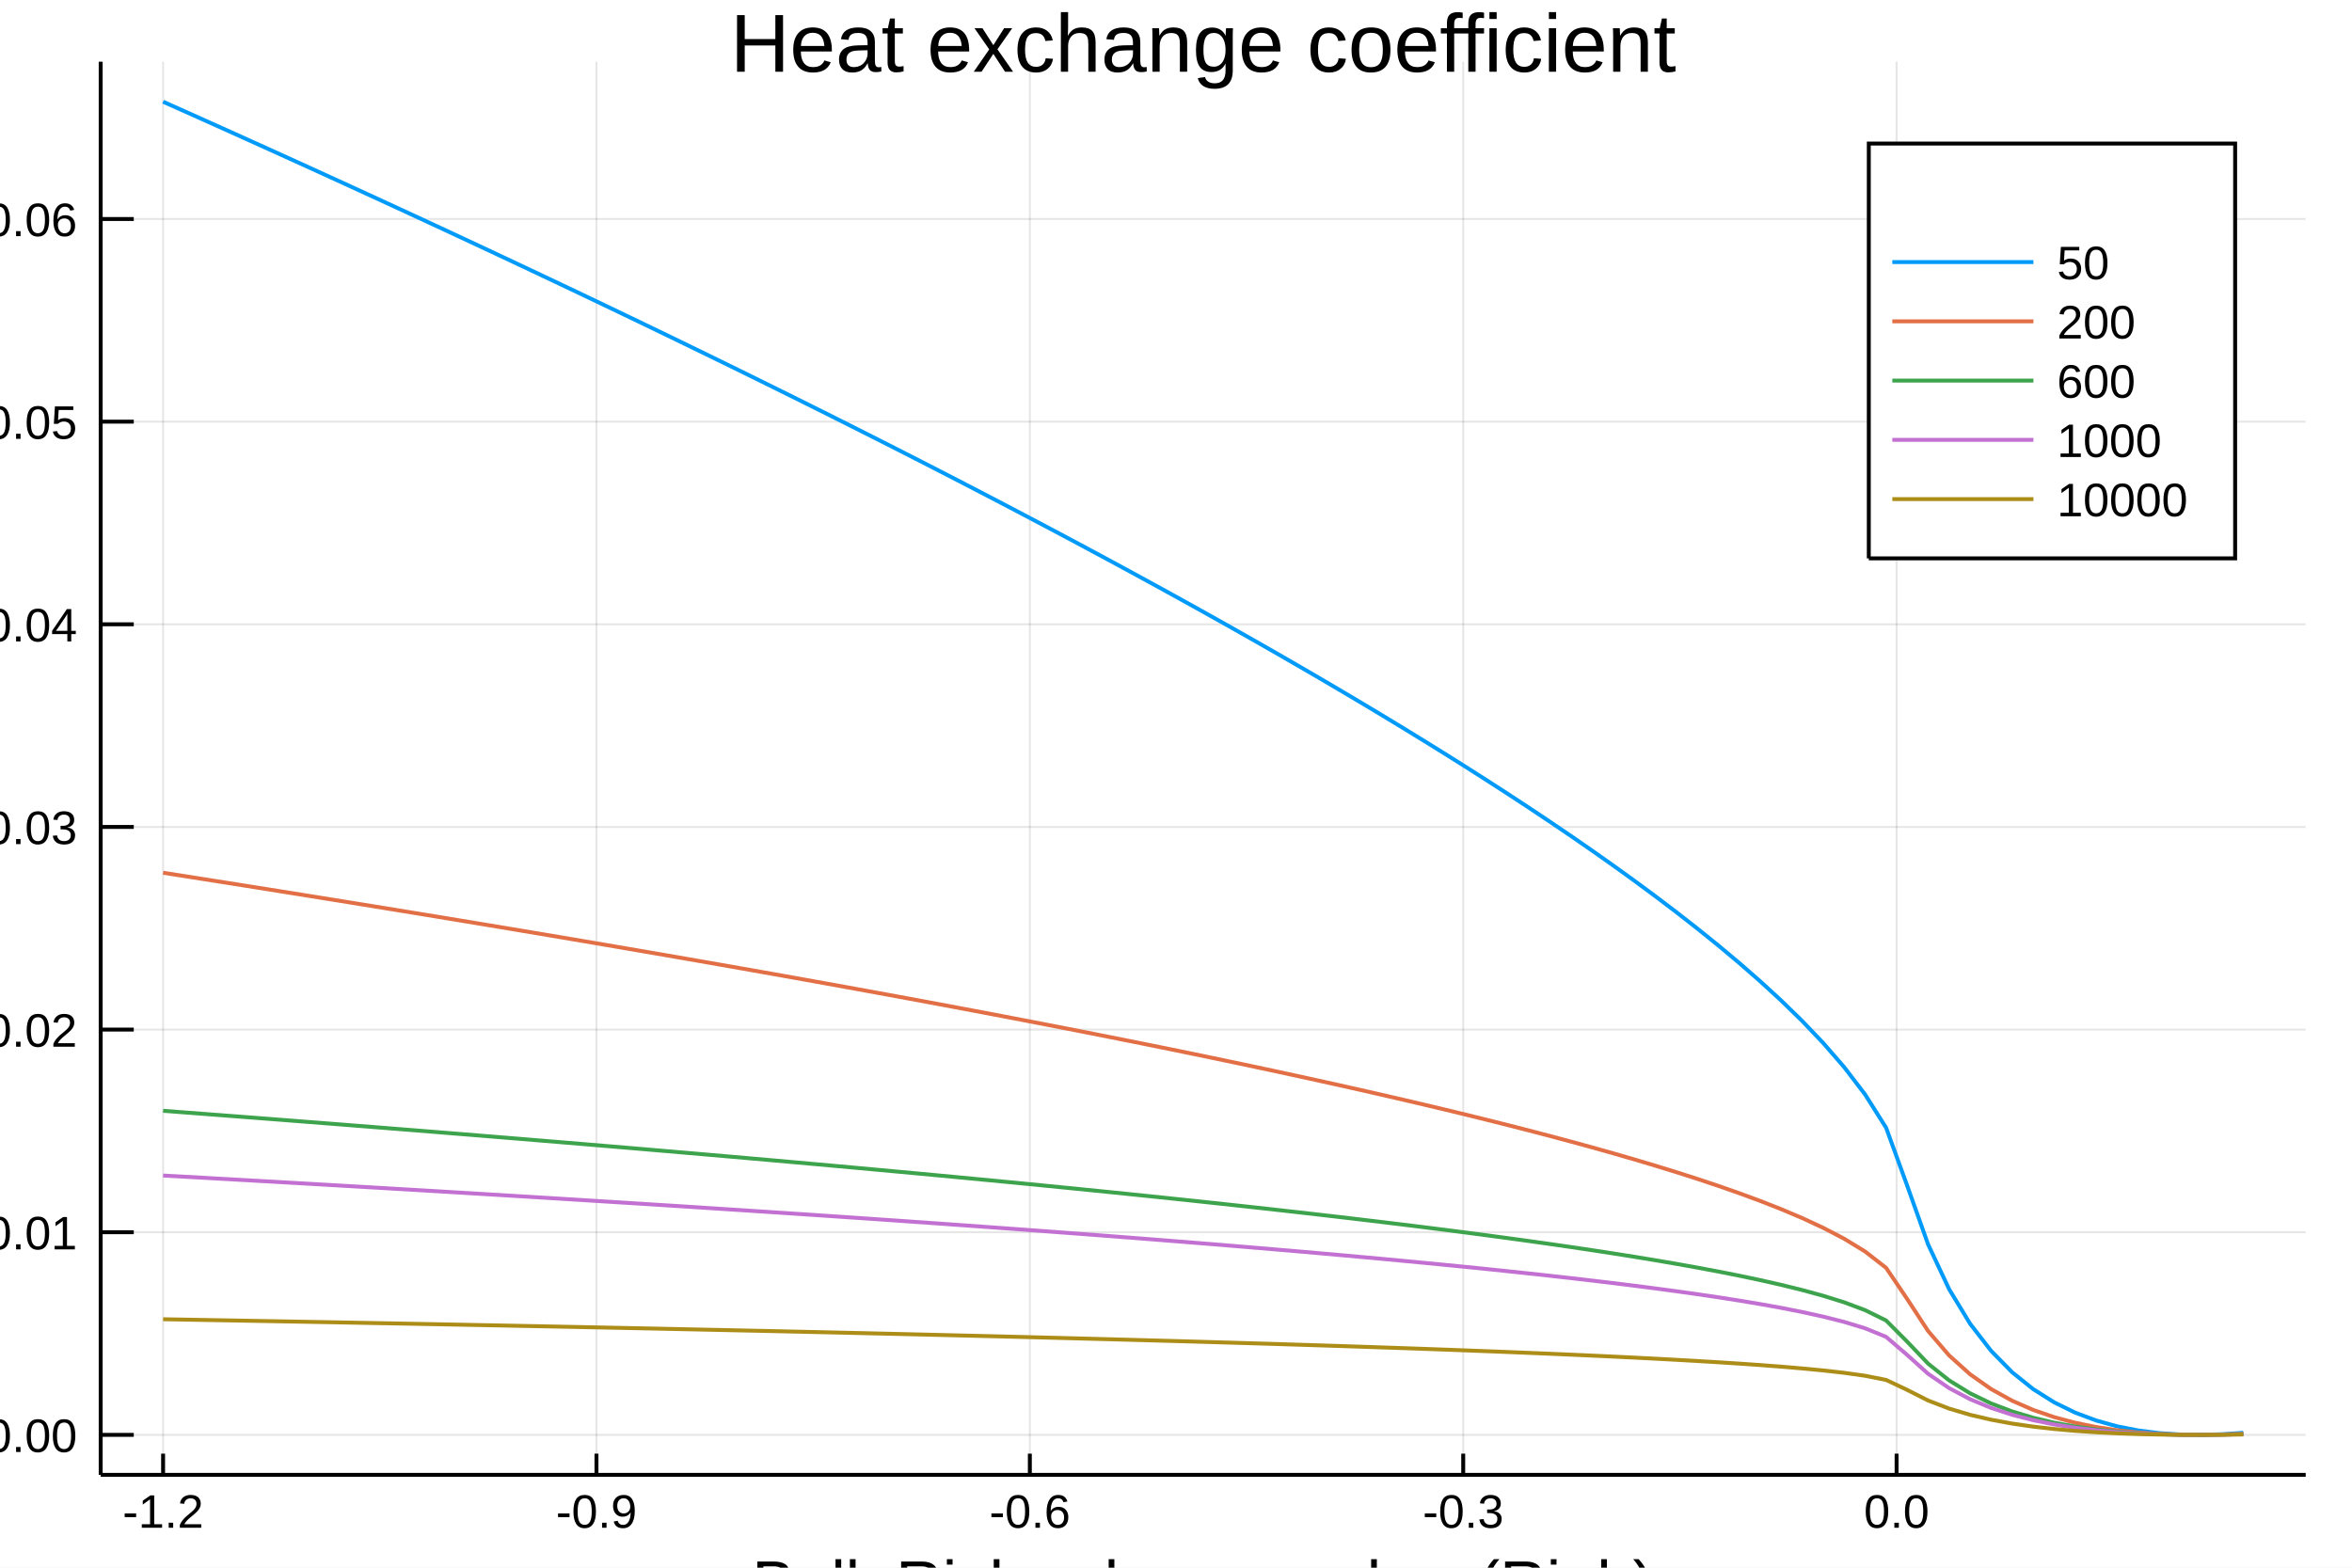
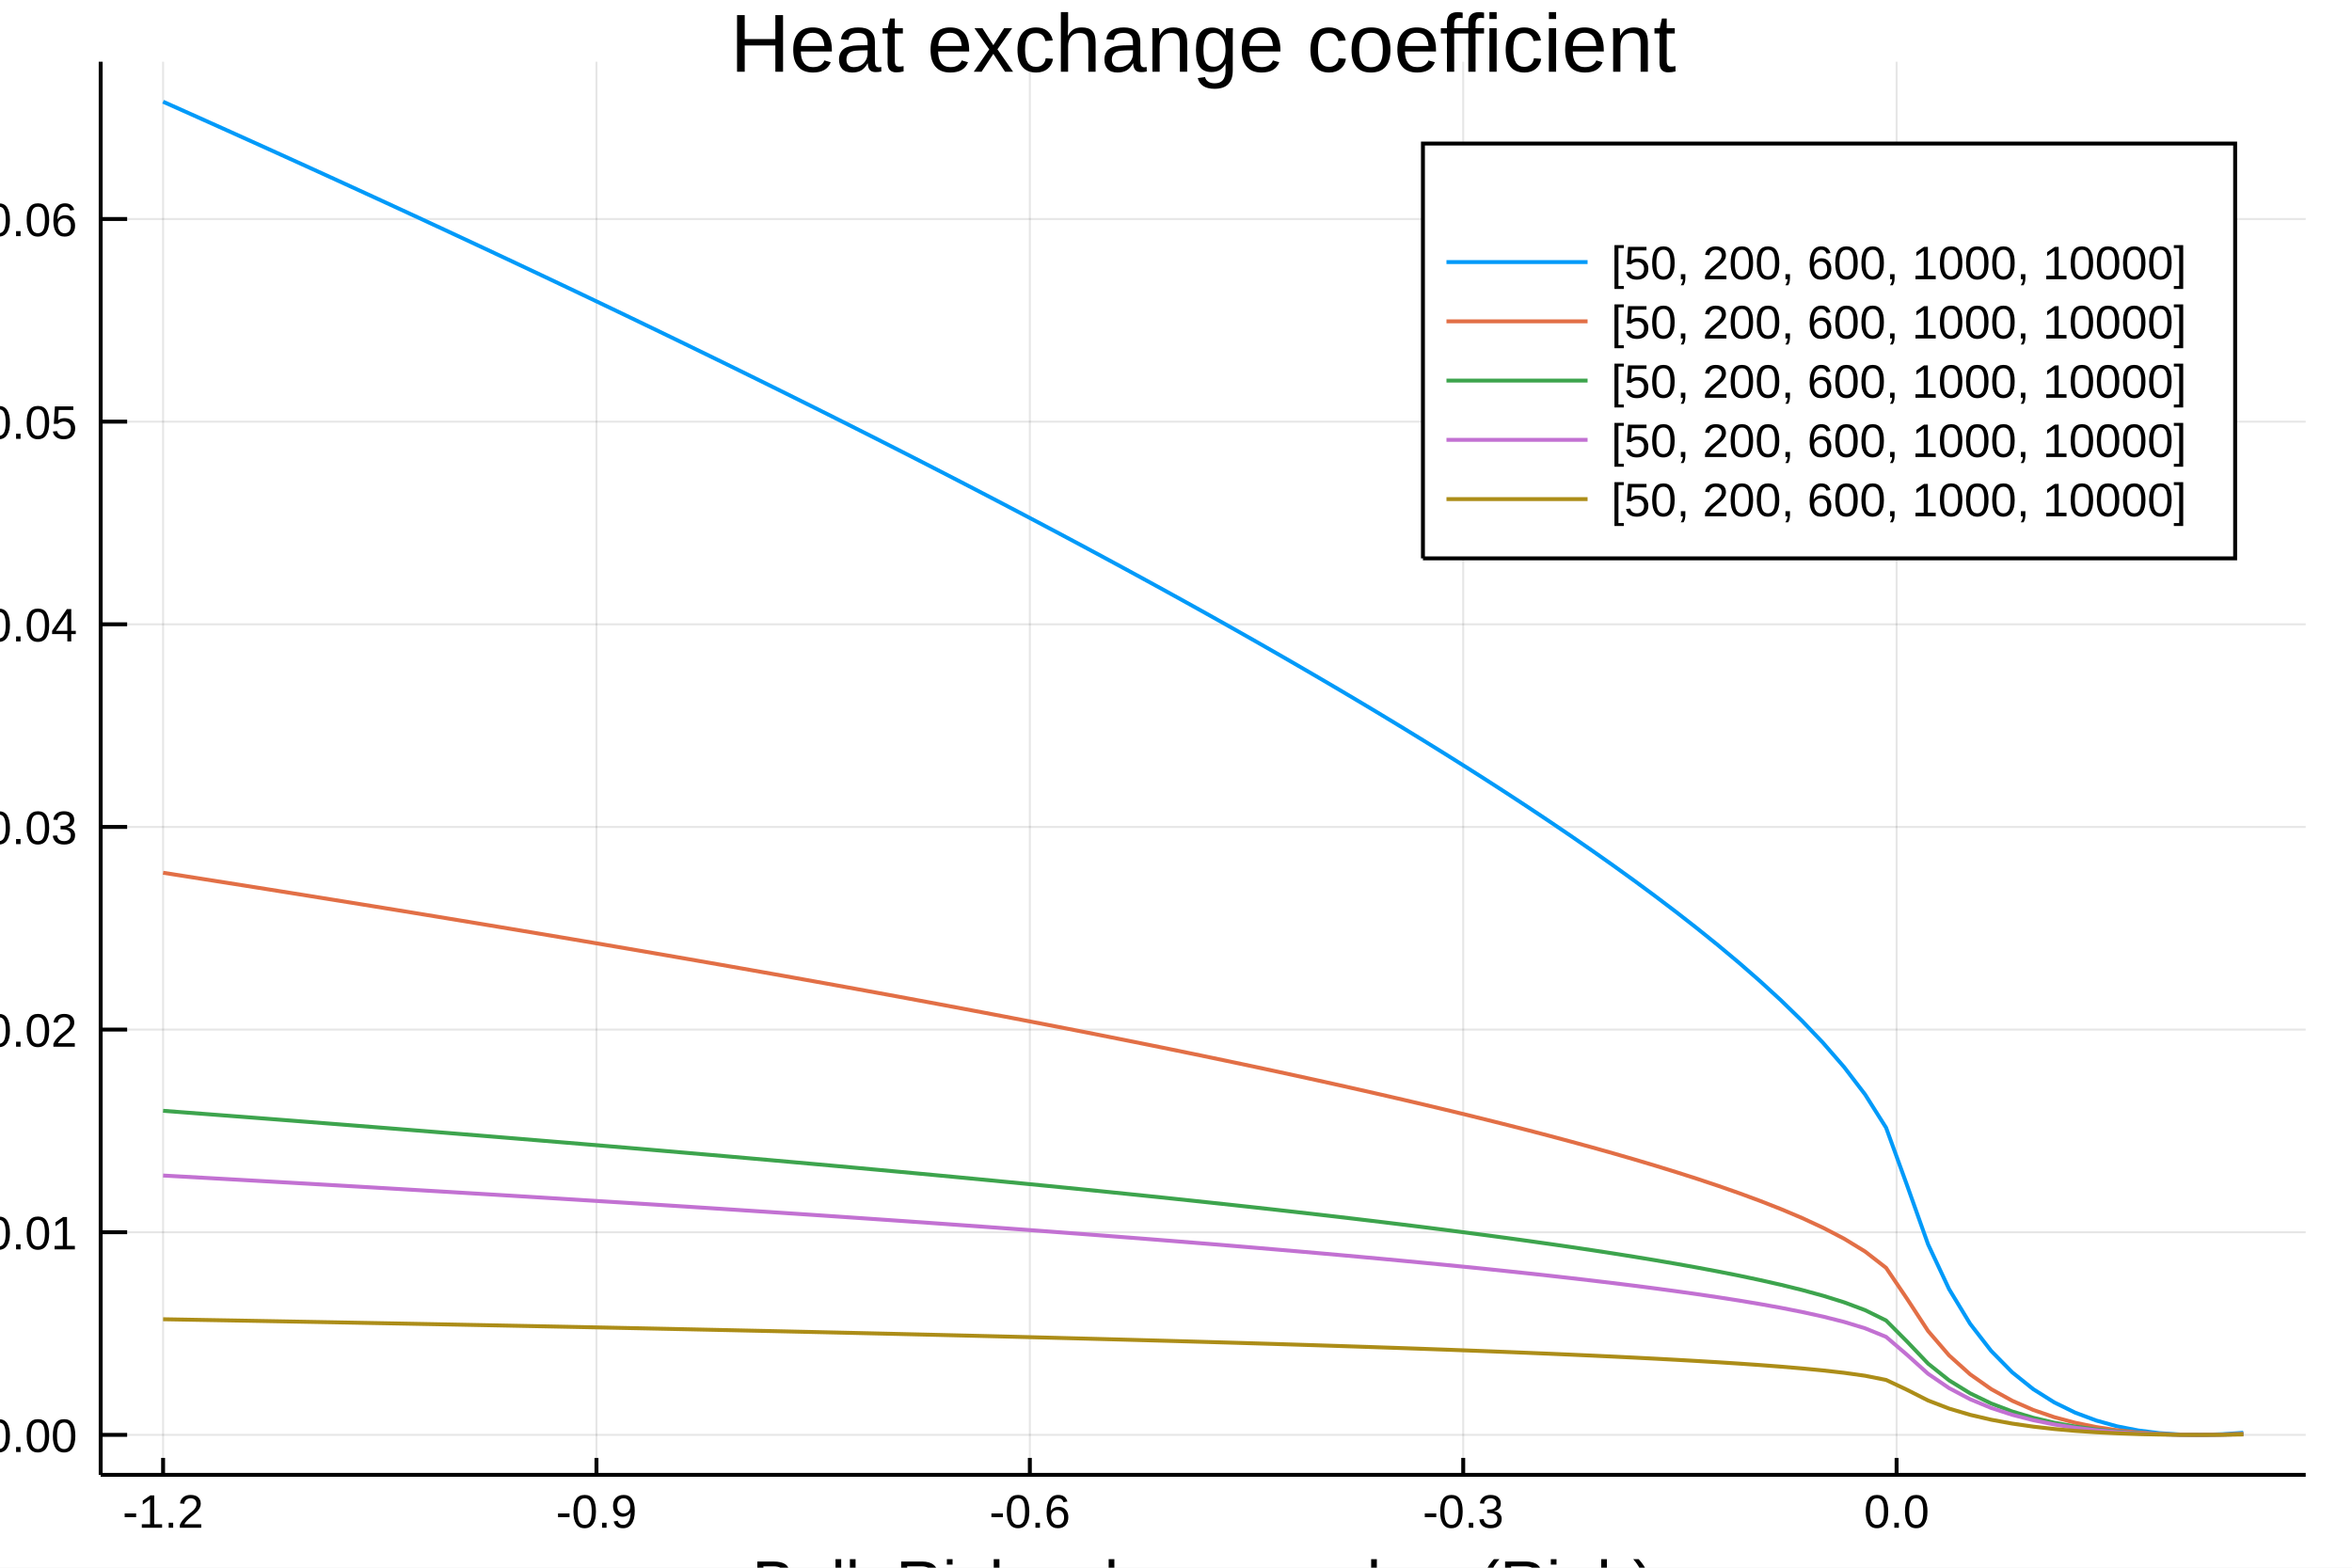
<svg xmlns="http://www.w3.org/2000/svg" width="600" height="400" viewBox="0 0 2400 1600">
  <defs>
-     <clipPath id="clip5100">
+     <clipPath id="clip5700">
      <rect x="0" y="0" width="2400" height="1600" />
    </clipPath>
  </defs>
-   <path clip-path="url(#clip5100)" d=" M0 1600 L2400 1600 L2400 0 L0 0  Z   " fill="#ffffff" fill-rule="evenodd" fill-opacity="1" />
+   <path clip-path="url(#clip5700)" d=" M0 1600 L2400 1600 L2400 0 L0 0  Z   " fill="#ffffff" fill-rule="evenodd" fill-opacity="1" />
  <defs>
-     <clipPath id="clip5101">
+     <clipPath id="clip5701">
      <rect x="480" y="0" width="1681" height="1600" />
    </clipPath>
  </defs>
-   <path clip-path="url(#clip5100)" d=" M102.74 1505.26 L2352.76 1505.26 L2352.76 62.992 L102.74 62.992  Z   " fill="#ffffff" fill-rule="evenodd" fill-opacity="1" />
+   <path clip-path="url(#clip5700)" d=" M102.74 1505.26 L2352.76 1505.26 L2352.76 62.992 L102.74 62.992  Z   " fill="#ffffff" fill-rule="evenodd" fill-opacity="1" />
  <defs>
-     <clipPath id="clip5102">
+     <clipPath id="clip5702">
      <rect x="102" y="62" width="2251" height="1443" />
    </clipPath>
  </defs>
-   <polyline clip-path="url(#clip5102)" style="stroke:#000000; stroke-width:2; stroke-opacity:0.1; fill:none" points="   166.42,1505.26 166.42,62.992    " />
-   <polyline clip-path="url(#clip5102)" style="stroke:#000000; stroke-width:2; stroke-opacity:0.1; fill:none" points="   608.64,1505.26 608.64,62.992    " />
-   <polyline clip-path="url(#clip5102)" style="stroke:#000000; stroke-width:2; stroke-opacity:0.1; fill:none" points="   1050.86,1505.26 1050.86,62.992    " />
-   <polyline clip-path="url(#clip5102)" style="stroke:#000000; stroke-width:2; stroke-opacity:0.1; fill:none" points="   1493.08,1505.26 1493.08,62.992    " />
-   <polyline clip-path="url(#clip5102)" style="stroke:#000000; stroke-width:2; stroke-opacity:0.1; fill:none" points="   1935.3,1505.26 1935.3,62.992    " />
-   <polyline clip-path="url(#clip5102)" style="stroke:#000000; stroke-width:2; stroke-opacity:0.1; fill:none" points="   102.74,1464.44 2352.76,1464.44    " />
-   <polyline clip-path="url(#clip5102)" style="stroke:#000000; stroke-width:2; stroke-opacity:0.1; fill:none" points="   102.74,1257.62 2352.76,1257.62    " />
-   <polyline clip-path="url(#clip5102)" style="stroke:#000000; stroke-width:2; stroke-opacity:0.1; fill:none" points="   102.74,1050.8 2352.76,1050.8    " />
-   <polyline clip-path="url(#clip5102)" style="stroke:#000000; stroke-width:2; stroke-opacity:0.1; fill:none" points="   102.74,843.982 2352.76,843.982    " />
-   <polyline clip-path="url(#clip5102)" style="stroke:#000000; stroke-width:2; stroke-opacity:0.1; fill:none" points="   102.74,637.161 2352.76,637.161    " />
-   <polyline clip-path="url(#clip5102)" style="stroke:#000000; stroke-width:2; stroke-opacity:0.1; fill:none" points="   102.74,430.341 2352.76,430.341    " />
-   <polyline clip-path="url(#clip5102)" style="stroke:#000000; stroke-width:2; stroke-opacity:0.1; fill:none" points="   102.74,223.52 2352.76,223.52    " />
-   <polyline clip-path="url(#clip5100)" style="stroke:#000000; stroke-width:4; stroke-opacity:1; fill:none" points="   102.74,1505.26 2352.76,1505.26    " />
-   <polyline clip-path="url(#clip5100)" style="stroke:#000000; stroke-width:4; stroke-opacity:1; fill:none" points="   102.74,1505.26 102.74,62.992    " />
-   <polyline clip-path="url(#clip5100)" style="stroke:#000000; stroke-width:4; stroke-opacity:1; fill:none" points="   166.42,1505.26 166.42,1483.63    " />
-   <polyline clip-path="url(#clip5100)" style="stroke:#000000; stroke-width:4; stroke-opacity:1; fill:none" points="   608.64,1505.26 608.64,1483.63    " />
-   <polyline clip-path="url(#clip5100)" style="stroke:#000000; stroke-width:4; stroke-opacity:1; fill:none" points="   1050.86,1505.26 1050.86,1483.63    " />
-   <polyline clip-path="url(#clip5100)" style="stroke:#000000; stroke-width:4; stroke-opacity:1; fill:none" points="   1493.08,1505.26 1493.08,1483.63    " />
-   <polyline clip-path="url(#clip5100)" style="stroke:#000000; stroke-width:4; stroke-opacity:1; fill:none" points="   1935.3,1505.26 1935.3,1483.63    " />
-   <polyline clip-path="url(#clip5100)" style="stroke:#000000; stroke-width:4; stroke-opacity:1; fill:none" points="   102.74,1464.44 136.49,1464.44    " />
-   <polyline clip-path="url(#clip5100)" style="stroke:#000000; stroke-width:4; stroke-opacity:1; fill:none" points="   102.74,1257.62 136.49,1257.62    " />
-   <polyline clip-path="url(#clip5100)" style="stroke:#000000; stroke-width:4; stroke-opacity:1; fill:none" points="   102.74,1050.8 136.49,1050.8    " />
-   <polyline clip-path="url(#clip5100)" style="stroke:#000000; stroke-width:4; stroke-opacity:1; fill:none" points="   102.74,843.982 136.49,843.982    " />
-   <polyline clip-path="url(#clip5100)" style="stroke:#000000; stroke-width:4; stroke-opacity:1; fill:none" points="   102.74,637.161 136.49,637.161    " />
-   <polyline clip-path="url(#clip5100)" style="stroke:#000000; stroke-width:4; stroke-opacity:1; fill:none" points="   102.74,430.341 136.49,430.341    " />
-   <polyline clip-path="url(#clip5100)" style="stroke:#000000; stroke-width:4; stroke-opacity:1; fill:none" points="   102.74,223.52 136.49,223.52    " />
-   <g clip-path="url(#clip5100)">
+   <polyline clip-path="url(#clip5702)" style="stroke:#000000; stroke-width:2; stroke-opacity:0.1; fill:none" points="   166.42,1505.26 166.42,62.992    " />
+   <polyline clip-path="url(#clip5702)" style="stroke:#000000; stroke-width:2; stroke-opacity:0.1; fill:none" points="   608.64,1505.26 608.64,62.992    " />
+   <polyline clip-path="url(#clip5702)" style="stroke:#000000; stroke-width:2; stroke-opacity:0.1; fill:none" points="   1050.86,1505.26 1050.86,62.992    " />
+   <polyline clip-path="url(#clip5702)" style="stroke:#000000; stroke-width:2; stroke-opacity:0.1; fill:none" points="   1493.08,1505.26 1493.08,62.992    " />
+   <polyline clip-path="url(#clip5702)" style="stroke:#000000; stroke-width:2; stroke-opacity:0.1; fill:none" points="   1935.3,1505.26 1935.3,62.992    " />
+   <polyline clip-path="url(#clip5702)" style="stroke:#000000; stroke-width:2; stroke-opacity:0.1; fill:none" points="   102.74,1464.44 2352.76,1464.44    " />
+   <polyline clip-path="url(#clip5702)" style="stroke:#000000; stroke-width:2; stroke-opacity:0.1; fill:none" points="   102.74,1257.62 2352.76,1257.62    " />
+   <polyline clip-path="url(#clip5702)" style="stroke:#000000; stroke-width:2; stroke-opacity:0.1; fill:none" points="   102.74,1050.8 2352.76,1050.8    " />
+   <polyline clip-path="url(#clip5702)" style="stroke:#000000; stroke-width:2; stroke-opacity:0.1; fill:none" points="   102.74,843.982 2352.76,843.982    " />
+   <polyline clip-path="url(#clip5702)" style="stroke:#000000; stroke-width:2; stroke-opacity:0.1; fill:none" points="   102.74,637.161 2352.76,637.161    " />
+   <polyline clip-path="url(#clip5702)" style="stroke:#000000; stroke-width:2; stroke-opacity:0.1; fill:none" points="   102.74,430.341 2352.76,430.341    " />
+   <polyline clip-path="url(#clip5702)" style="stroke:#000000; stroke-width:2; stroke-opacity:0.1; fill:none" points="   102.74,223.52 2352.76,223.52    " />
+   <polyline clip-path="url(#clip5700)" style="stroke:#000000; stroke-width:4; stroke-opacity:1; fill:none" points="   102.74,1505.26 2352.76,1505.26    " />
+   <polyline clip-path="url(#clip5700)" style="stroke:#000000; stroke-width:4; stroke-opacity:1; fill:none" points="   102.74,1505.26 102.74,62.992    " />
+   <polyline clip-path="url(#clip5700)" style="stroke:#000000; stroke-width:4; stroke-opacity:1; fill:none" points="   166.42,1505.26 166.42,1487.95    " />
+   <polyline clip-path="url(#clip5700)" style="stroke:#000000; stroke-width:4; stroke-opacity:1; fill:none" points="   608.64,1505.26 608.64,1487.95    " />
+   <polyline clip-path="url(#clip5700)" style="stroke:#000000; stroke-width:4; stroke-opacity:1; fill:none" points="   1050.86,1505.26 1050.86,1487.95    " />
+   <polyline clip-path="url(#clip5700)" style="stroke:#000000; stroke-width:4; stroke-opacity:1; fill:none" points="   1493.08,1505.26 1493.08,1487.95    " />
+   <polyline clip-path="url(#clip5700)" style="stroke:#000000; stroke-width:4; stroke-opacity:1; fill:none" points="   1935.3,1505.26 1935.3,1487.95    " />
+   <polyline clip-path="url(#clip5700)" style="stroke:#000000; stroke-width:4; stroke-opacity:1; fill:none" points="   102.74,1464.44 129.74,1464.44    " />
+   <polyline clip-path="url(#clip5700)" style="stroke:#000000; stroke-width:4; stroke-opacity:1; fill:none" points="   102.74,1257.62 129.74,1257.62    " />
+   <polyline clip-path="url(#clip5700)" style="stroke:#000000; stroke-width:4; stroke-opacity:1; fill:none" points="   102.74,1050.8 129.74,1050.8    " />
+   <polyline clip-path="url(#clip5700)" style="stroke:#000000; stroke-width:4; stroke-opacity:1; fill:none" points="   102.74,843.982 129.74,843.982    " />
+   <polyline clip-path="url(#clip5700)" style="stroke:#000000; stroke-width:4; stroke-opacity:1; fill:none" points="   102.74,637.161 129.74,637.161    " />
+   <polyline clip-path="url(#clip5700)" style="stroke:#000000; stroke-width:4; stroke-opacity:1; fill:none" points="   102.74,430.341 129.74,430.341    " />
+   <polyline clip-path="url(#clip5700)" style="stroke:#000000; stroke-width:4; stroke-opacity:1; fill:none" points="   102.74,223.52 129.74,223.52    " />
+   <g clip-path="url(#clip5700)">
    <text style="fill:#000000; fill-opacity:1; font-family:Arial,Helvetica Neue,Helvetica,sans-serif; font-size:48px; text-anchor:middle;" transform="rotate(0, 166.42, 1559.26)" x="166.42" y="1559.26">-1.2</text>
  </g>
-   <g clip-path="url(#clip5100)">
+   <g clip-path="url(#clip5700)">
    <text style="fill:#000000; fill-opacity:1; font-family:Arial,Helvetica Neue,Helvetica,sans-serif; font-size:48px; text-anchor:middle;" transform="rotate(0, 608.64, 1559.26)" x="608.64" y="1559.26">-0.9</text>
  </g>
-   <g clip-path="url(#clip5100)">
+   <g clip-path="url(#clip5700)">
    <text style="fill:#000000; fill-opacity:1; font-family:Arial,Helvetica Neue,Helvetica,sans-serif; font-size:48px; text-anchor:middle;" transform="rotate(0, 1050.86, 1559.26)" x="1050.86" y="1559.26">-0.6</text>
  </g>
-   <g clip-path="url(#clip5100)">
+   <g clip-path="url(#clip5700)">
    <text style="fill:#000000; fill-opacity:1; font-family:Arial,Helvetica Neue,Helvetica,sans-serif; font-size:48px; text-anchor:middle;" transform="rotate(0, 1493.08, 1559.26)" x="1493.08" y="1559.26">-0.3</text>
  </g>
-   <g clip-path="url(#clip5100)">
+   <g clip-path="url(#clip5700)">
    <text style="fill:#000000; fill-opacity:1; font-family:Arial,Helvetica Neue,Helvetica,sans-serif; font-size:48px; text-anchor:middle;" transform="rotate(0, 1935.3, 1559.26)" x="1935.3" y="1559.26">0.0</text>
  </g>
-   <g clip-path="url(#clip5100)">
+   <g clip-path="url(#clip5700)">
    <text style="fill:#000000; fill-opacity:1; font-family:Arial,Helvetica Neue,Helvetica,sans-serif; font-size:48px; text-anchor:end;" transform="rotate(0, 78.7402, 1481.94)" x="78.74" y="1481.94">0.00</text>
  </g>
-   <g clip-path="url(#clip5100)">
+   <g clip-path="url(#clip5700)">
    <text style="fill:#000000; fill-opacity:1; font-family:Arial,Helvetica Neue,Helvetica,sans-serif; font-size:48px; text-anchor:end;" transform="rotate(0, 78.7402, 1275.12)" x="78.74" y="1275.12">0.01</text>
  </g>
-   <g clip-path="url(#clip5100)">
+   <g clip-path="url(#clip5700)">
    <text style="fill:#000000; fill-opacity:1; font-family:Arial,Helvetica Neue,Helvetica,sans-serif; font-size:48px; text-anchor:end;" transform="rotate(0, 78.7402, 1068.3)" x="78.74" y="1068.3">0.02</text>
  </g>
-   <g clip-path="url(#clip5100)">
+   <g clip-path="url(#clip5700)">
    <text style="fill:#000000; fill-opacity:1; font-family:Arial,Helvetica Neue,Helvetica,sans-serif; font-size:48px; text-anchor:end;" transform="rotate(0, 78.7402, 861.482)" x="78.74" y="861.482">0.03</text>
  </g>
-   <g clip-path="url(#clip5100)">
+   <g clip-path="url(#clip5700)">
    <text style="fill:#000000; fill-opacity:1; font-family:Arial,Helvetica Neue,Helvetica,sans-serif; font-size:48px; text-anchor:end;" transform="rotate(0, 78.7402, 654.661)" x="78.74" y="654.661">0.04</text>
  </g>
-   <g clip-path="url(#clip5100)">
+   <g clip-path="url(#clip5700)">
    <text style="fill:#000000; fill-opacity:1; font-family:Arial,Helvetica Neue,Helvetica,sans-serif; font-size:48px; text-anchor:end;" transform="rotate(0, 78.7402, 447.841)" x="78.74" y="447.841">0.05</text>
  </g>
-   <g clip-path="url(#clip5100)">
+   <g clip-path="url(#clip5700)">
    <text style="fill:#000000; fill-opacity:1; font-family:Arial,Helvetica Neue,Helvetica,sans-serif; font-size:48px; text-anchor:end;" transform="rotate(0, 78.7402, 241.02)" x="78.74" y="241.02">0.06</text>
  </g>
-   <g clip-path="url(#clip5100)">
+   <g clip-path="url(#clip5700)">
    <text style="fill:#000000; fill-opacity:1; font-family:Arial,Helvetica Neue,Helvetica,sans-serif; font-size:84px; text-anchor:middle;" transform="rotate(0, 1227.75, 73.2)" x="1227.75" y="73.2">Heat exchange coefficient</text>
  </g>
-   <g clip-path="url(#clip5100)">
+   <g clip-path="url(#clip5700)">
    <text style="fill:#000000; fill-opacity:1; font-family:Arial,Helvetica Neue,Helvetica,sans-serif; font-size:66px; text-anchor:middle;" transform="rotate(0, 1227.75, 1639.12)" x="1227.75" y="1639.12">Bulk Richardson number (Ri_b)</text>
  </g>
-   <g clip-path="url(#clip5100)">
+   <g clip-path="url(#clip5700)">
    <text style="fill:#000000; fill-opacity:1; font-family:Arial,Helvetica Neue,Helvetica,sans-serif; font-size:66px; text-anchor:middle;" transform="rotate(-90, -50.4901, 784.126)" x="-50.49" y="784.126">Exchange coefficient</text>
  </g>
-   <polyline clip-path="url(#clip5102)" style="stroke:#009af9; stroke-width:4; stroke-opacity:1; fill:none" points="   166.42,103.811 187.861,113.389 209.302,122.995 230.743,132.629 252.184,142.291 273.625,151.982 295.066,161.703 316.507,171.453 337.948,181.234 359.389,191.046    380.83,200.89 402.271,210.765 423.712,220.673 445.153,230.614 466.593,240.589 488.034,250.599 509.475,260.644 530.916,270.725 552.357,280.842 573.798,290.997    595.239,301.189 616.68,311.421 638.121,321.693 659.562,332.005 681.003,342.358 702.444,352.755 723.885,363.194 745.326,373.678 766.767,384.208 788.208,394.785    809.649,405.409 831.09,416.082 852.531,426.806 873.972,437.582 895.413,448.41 916.854,459.294 938.295,470.233 959.736,481.231 981.177,492.288 1002.62,503.406    1024.06,514.588 1045.5,525.835 1066.94,537.15 1088.38,548.534 1109.82,559.991 1131.26,571.523 1152.7,583.132 1174.15,594.823 1195.59,606.597 1217.03,618.458    1238.47,630.41 1259.91,642.457 1281.35,654.603 1302.79,666.853 1324.23,679.212 1345.67,691.685 1367.11,704.277 1388.56,716.997 1410,729.85 1431.44,742.844    1452.88,755.989 1474.32,769.293 1495.76,782.768 1517.2,796.426 1538.64,810.28 1560.08,824.345 1581.52,838.641 1602.97,853.186 1624.41,868.005 1645.85,883.125    1667.29,898.58 1688.73,914.408 1710.17,930.658 1731.61,947.39 1753.05,964.677 1774.49,982.617 1795.93,1001.34 1817.37,1021.01 1838.82,1041.89 1860.26,1064.35    1881.7,1089.01 1903.14,1117.02 1924.58,1150.96 1946.02,1209.86 1967.46,1270.08 1988.9,1315.75 2010.34,1351.08 2031.78,1378.75 2053.23,1400.56 2074.67,1417.75    2096.11,1431.26 2117.55,1441.77 2138.99,1449.79 2160.43,1455.75 2181.87,1459.95 2203.31,1462.66 2224.75,1464.1 2246.19,1464.43 2267.64,1463.8 2289.08,1462.33       " />
-   <polyline clip-path="url(#clip5102)" style="stroke:#e26f46; stroke-width:4; stroke-opacity:1; fill:none" points="   166.42,890.747 187.861,894.11 209.302,897.484 230.743,900.87 252.184,904.269 273.625,907.679 295.066,911.103 316.507,914.538 337.948,917.987 359.389,921.449    380.83,924.925 402.271,928.414 423.712,931.918 445.153,935.436 466.593,938.968 488.034,942.516 509.475,946.079 530.916,949.657 552.357,953.252 573.798,956.863    595.239,960.49 616.68,964.135 638.121,967.798 659.562,971.478 681.003,975.177 702.444,978.895 723.885,982.632 745.326,986.389 766.767,990.167 788.208,993.966    809.649,997.786 831.09,1001.63 852.531,1005.49 873.972,1009.38 895.413,1013.3 916.854,1017.23 938.295,1021.2 959.736,1025.19 981.177,1029.21 1002.62,1033.25    1024.06,1037.33 1045.5,1041.44 1066.94,1045.58 1088.38,1049.75 1109.82,1053.95 1131.26,1058.19 1152.7,1062.47 1174.15,1066.79 1195.59,1071.14 1217.03,1075.54    1238.47,1079.98 1259.91,1084.47 1281.35,1089 1302.79,1093.59 1324.23,1098.23 1345.67,1102.92 1367.11,1107.67 1388.56,1112.49 1410,1117.37 1431.44,1122.32    1452.88,1127.34 1474.32,1132.44 1495.76,1137.63 1517.2,1142.92 1538.64,1148.29 1560.08,1153.78 1581.52,1159.38 1602.97,1165.12 1624.41,1170.99 1645.85,1177.01    1667.29,1183.21 1688.73,1189.6 1710.17,1196.2 1731.61,1203.06 1753.05,1210.22 1774.49,1217.71 1795.93,1225.62 1817.37,1234.04 1838.82,1243.11 1860.26,1253.05    1881.7,1264.21 1903.14,1277.3 1924.58,1293.97 1946.02,1325.65 1967.46,1358.48 1988.9,1383.38 2010.34,1402.64 2031.78,1417.73 2053.23,1429.61 2074.67,1438.99    2096.11,1446.35 2117.55,1452.08 2138.99,1456.46 2160.43,1459.7 2181.87,1461.99 2203.31,1463.47 2224.75,1464.26 2246.19,1464.44 2267.64,1464.09 2289.08,1463.29       " />
-   <polyline clip-path="url(#clip5102)" style="stroke:#3da44d; stroke-width:4; stroke-opacity:1; fill:none" points="   166.42,1133.69 187.861,1135.32 209.302,1136.95 230.743,1138.59 252.184,1140.23 273.625,1141.88 295.066,1143.54 316.507,1145.21 337.948,1146.89 359.389,1148.57    380.83,1150.26 402.271,1151.96 423.712,1153.67 445.153,1155.39 466.593,1157.12 488.034,1158.85 509.475,1160.6 530.916,1162.35 552.357,1164.12 573.798,1165.89    595.239,1167.67 616.68,1169.47 638.121,1171.27 659.562,1173.09 681.003,1174.92 702.444,1176.76 723.885,1178.61 745.326,1180.47 766.767,1182.35 788.208,1184.23    809.649,1186.14 831.09,1188.05 852.531,1189.98 873.972,1191.93 895.413,1193.89 916.854,1195.86 938.295,1197.85 959.736,1199.86 981.177,1201.88 1002.62,1203.92    1024.06,1205.98 1045.5,1208.06 1066.94,1210.16 1088.38,1212.28 1109.82,1214.42 1131.26,1216.58 1152.7,1218.77 1174.15,1220.98 1195.59,1223.21 1217.03,1225.47    1238.47,1227.76 1259.91,1230.08 1281.35,1232.42 1302.79,1234.8 1324.23,1237.21 1345.67,1239.66 1367.11,1242.14 1388.56,1244.67 1410,1247.23 1431.44,1249.84    1452.88,1252.49 1474.32,1255.2 1495.76,1257.96 1517.2,1260.78 1538.64,1263.66 1560.08,1266.61 1581.52,1269.63 1602.97,1272.74 1624.41,1275.93 1645.85,1279.23    1667.29,1282.63 1688.73,1286.16 1710.17,1289.83 1731.61,1293.67 1753.05,1297.69 1774.49,1301.93 1795.93,1306.45 1817.37,1311.3 1838.82,1316.59 1860.26,1322.45    1881.7,1329.14 1903.14,1337.15 1924.58,1347.71 1946.02,1369.23 1967.46,1391.75 1988.9,1408.83 2010.34,1422.05 2031.78,1432.4 2053.23,1440.55 2074.67,1446.98    2096.11,1452.03 2117.55,1455.96 2138.99,1458.96 2160.43,1461.19 2181.87,1462.76 2203.31,1463.78 2224.75,1464.31 2246.19,1464.44 2267.64,1464.2 2289.08,1463.65       " />
-   <polyline clip-path="url(#clip5102)" style="stroke:#c271d2; stroke-width:4; stroke-opacity:1; fill:none" points="   166.42,1199.76 187.861,1200.95 209.302,1202.15 230.743,1203.36 252.184,1204.57 273.625,1205.79 295.066,1207.01 316.507,1208.24 337.948,1209.48 359.389,1210.72    380.83,1211.97 402.271,1213.23 423.712,1214.49 445.153,1215.76 466.593,1217.04 488.034,1218.33 509.475,1219.62 530.916,1220.92 552.357,1222.23 573.798,1223.54    595.239,1224.87 616.68,1226.2 638.121,1227.54 659.562,1228.89 681.003,1230.25 702.444,1231.62 723.885,1233 745.326,1234.39 766.767,1235.79 788.208,1237.2    809.649,1238.62 831.09,1240.05 852.531,1241.49 873.972,1242.95 895.413,1244.41 916.854,1245.89 938.295,1247.39 959.736,1248.89 981.177,1250.41 1002.62,1251.95    1024.06,1253.5 1045.5,1255.06 1066.94,1256.64 1088.38,1258.24 1109.82,1259.85 1131.26,1261.49 1152.7,1263.14 1174.15,1264.81 1195.59,1266.5 1217.03,1268.22    1238.47,1269.95 1259.91,1271.71 1281.35,1273.5 1302.79,1275.31 1324.23,1277.14 1345.67,1279.01 1367.11,1280.91 1388.56,1282.84 1410,1284.8 1431.44,1286.8    1452.88,1288.84 1474.32,1290.92 1495.76,1293.04 1517.2,1295.21 1538.64,1297.44 1560.08,1299.72 1581.52,1302.06 1602.97,1304.47 1624.41,1306.95 1645.85,1309.52    1667.29,1312.17 1688.73,1314.93 1710.17,1317.81 1731.61,1320.82 1753.05,1323.99 1774.49,1327.35 1795.93,1330.93 1817.37,1334.79 1838.82,1339.02 1860.26,1343.73    1881.7,1349.14 1903.14,1355.67 1924.58,1364.42 1946.02,1382.79 1967.46,1402.11 1988.9,1416.75 2010.34,1428.09 2031.78,1436.96 2053.23,1443.95 2074.67,1449.47    2096.11,1453.8 2117.55,1457.17 2138.99,1459.75 2160.43,1461.65 2181.87,1463 2203.31,1463.87 2224.75,1464.33 2246.19,1464.44 2267.64,1464.24 2289.08,1463.77       " />
-   <polyline clip-path="url(#clip5102)" style="stroke:#ac8d18; stroke-width:4; stroke-opacity:1; fill:none" points="   166.42,1346.43 187.861,1346.81 209.302,1347.19 230.743,1347.57 252.184,1347.95 273.625,1348.34 295.066,1348.73 316.507,1349.12 337.948,1349.51 359.389,1349.91    380.83,1350.31 402.271,1350.71 423.712,1351.11 445.153,1351.52 466.593,1351.93 488.034,1352.35 509.475,1352.77 530.916,1353.19 552.357,1353.61 573.798,1354.04    595.239,1354.47 616.68,1354.91 638.121,1355.35 659.562,1355.79 681.003,1356.24 702.444,1356.69 723.885,1357.15 745.326,1357.61 766.767,1358.08 788.208,1358.54    809.649,1359.02 831.09,1359.5 852.531,1359.98 873.972,1360.47 895.413,1360.97 916.854,1361.47 938.295,1361.98 959.736,1362.49 981.177,1363.01 1002.62,1363.53    1024.06,1364.06 1045.5,1364.6 1066.94,1365.15 1088.38,1365.7 1109.82,1366.26 1131.26,1366.83 1152.7,1367.41 1174.15,1368 1195.59,1368.59 1217.03,1369.2    1238.47,1369.82 1259.91,1370.44 1281.35,1371.08 1302.79,1371.73 1324.23,1372.39 1345.67,1373.07 1367.11,1373.76 1388.56,1374.46 1410,1375.18 1431.44,1375.91    1452.88,1376.67 1474.32,1377.44 1495.76,1378.24 1517.2,1379.05 1538.64,1379.89 1560.08,1380.76 1581.52,1381.65 1602.97,1382.58 1624.41,1383.54 1645.85,1384.54    1667.29,1385.58 1688.73,1386.67 1710.17,1387.82 1731.61,1389.04 1753.05,1390.32 1774.49,1391.7 1795.93,1393.19 1817.37,1394.82 1838.82,1396.63 1860.26,1398.68    1881.7,1401.1 1903.14,1404.11 1924.58,1408.38 1946.02,1418.51 1967.46,1429.38 1988.9,1437.62 2010.34,1443.99 2031.78,1448.98 2053.23,1452.92 2074.67,1456.02    2096.11,1458.46 2117.55,1460.35 2138.99,1461.8 2160.43,1462.87 2181.87,1463.63 2203.31,1464.12 2224.75,1464.38 2246.19,1464.44 2267.64,1464.33 2289.08,1464.06       " />
-   <path clip-path="url(#clip5100)" d=" M1906.94 569.872 L2280.76 569.872 L2280.76 146.512 L1906.94 146.512  Z   " fill="#ffffff" fill-rule="evenodd" fill-opacity="1" />
-   <polyline clip-path="url(#clip5100)" style="stroke:#000000; stroke-width:4; stroke-opacity:1; fill:none" points="   1906.94,569.872 2280.76,569.872 2280.76,146.512 1906.94,146.512 1906.94,569.872    " />
-   <polyline clip-path="url(#clip5100)" style="stroke:#009af9; stroke-width:4; stroke-opacity:1; fill:none" points="   1930.94,267.472 2074.94,267.472    " />
-   <g clip-path="url(#clip5100)">
-     <text style="fill:#000000; fill-opacity:1; font-family:Arial,Helvetica Neue,Helvetica,sans-serif; font-size:48px; text-anchor:start;" transform="rotate(0, 2098.94, 284.972)" x="2098.94" y="284.972">50</text>
+   <polyline clip-path="url(#clip5702)" style="stroke:#009af9; stroke-width:4; stroke-opacity:1; fill:none" points="   166.42,103.811 187.861,113.389 209.302,122.995 230.743,132.629 252.184,142.291 273.625,151.982 295.066,161.703 316.507,171.453 337.948,181.234 359.389,191.046    380.83,200.89 402.271,210.765 423.712,220.673 445.153,230.614 466.593,240.589 488.034,250.599 509.475,260.644 530.916,270.725 552.357,280.842 573.798,290.997    595.239,301.189 616.68,311.421 638.121,321.693 659.562,332.005 681.003,342.358 702.444,352.755 723.885,363.194 745.326,373.678 766.767,384.208 788.208,394.785    809.649,405.409 831.09,416.082 852.531,426.806 873.972,437.582 895.413,448.41 916.854,459.294 938.295,470.233 959.736,481.231 981.177,492.288 1002.62,503.406    1024.06,514.588 1045.5,525.835 1066.94,537.15 1088.38,548.534 1109.82,559.991 1131.26,571.523 1152.7,583.132 1174.15,594.823 1195.59,606.597 1217.03,618.458    1238.47,630.41 1259.91,642.457 1281.35,654.603 1302.79,666.853 1324.23,679.212 1345.67,691.685 1367.11,704.277 1388.56,716.997 1410,729.85 1431.44,742.844    1452.88,755.989 1474.32,769.293 1495.76,782.768 1517.2,796.426 1538.64,810.28 1560.08,824.345 1581.52,838.641 1602.97,853.186 1624.41,868.005 1645.85,883.125    1667.29,898.58 1688.73,914.408 1710.17,930.658 1731.61,947.39 1753.05,964.677 1774.49,982.617 1795.93,1001.34 1817.37,1021.01 1838.82,1041.89 1860.26,1064.35    1881.7,1089.01 1903.14,1117.02 1924.58,1150.96 1946.02,1209.86 1967.46,1270.08 1988.9,1315.75 2010.34,1351.08 2031.78,1378.75 2053.23,1400.56 2074.67,1417.75    2096.11,1431.26 2117.55,1441.77 2138.99,1449.79 2160.43,1455.75 2181.87,1459.95 2203.31,1462.66 2224.75,1464.1 2246.19,1464.43 2267.64,1463.8 2289.08,1462.33       " />
+   <polyline clip-path="url(#clip5702)" style="stroke:#e26f46; stroke-width:4; stroke-opacity:1; fill:none" points="   166.42,890.747 187.861,894.11 209.302,897.484 230.743,900.87 252.184,904.269 273.625,907.679 295.066,911.103 316.507,914.538 337.948,917.987 359.389,921.449    380.83,924.925 402.271,928.414 423.712,931.918 445.153,935.436 466.593,938.968 488.034,942.516 509.475,946.079 530.916,949.657 552.357,953.252 573.798,956.863    595.239,960.49 616.68,964.135 638.121,967.798 659.562,971.478 681.003,975.177 702.444,978.895 723.885,982.632 745.326,986.389 766.767,990.167 788.208,993.966    809.649,997.786 831.09,1001.63 852.531,1005.49 873.972,1009.38 895.413,1013.3 916.854,1017.23 938.295,1021.2 959.736,1025.19 981.177,1029.21 1002.62,1033.25    1024.06,1037.33 1045.5,1041.44 1066.94,1045.58 1088.38,1049.75 1109.82,1053.95 1131.26,1058.19 1152.7,1062.47 1174.15,1066.79 1195.59,1071.14 1217.03,1075.54    1238.47,1079.98 1259.91,1084.47 1281.35,1089 1302.79,1093.59 1324.23,1098.23 1345.67,1102.92 1367.11,1107.67 1388.56,1112.49 1410,1117.37 1431.44,1122.32    1452.88,1127.34 1474.32,1132.44 1495.76,1137.63 1517.2,1142.92 1538.64,1148.29 1560.08,1153.78 1581.52,1159.38 1602.97,1165.12 1624.41,1170.99 1645.85,1177.01    1667.29,1183.21 1688.73,1189.6 1710.17,1196.2 1731.61,1203.06 1753.05,1210.22 1774.49,1217.71 1795.93,1225.62 1817.37,1234.04 1838.82,1243.11 1860.26,1253.05    1881.7,1264.21 1903.14,1277.3 1924.58,1293.97 1946.02,1325.65 1967.46,1358.48 1988.9,1383.38 2010.34,1402.64 2031.78,1417.73 2053.23,1429.61 2074.67,1438.99    2096.11,1446.35 2117.55,1452.08 2138.99,1456.46 2160.43,1459.7 2181.87,1461.99 2203.31,1463.47 2224.75,1464.26 2246.19,1464.44 2267.64,1464.09 2289.08,1463.29       " />
+   <polyline clip-path="url(#clip5702)" style="stroke:#3da44d; stroke-width:4; stroke-opacity:1; fill:none" points="   166.42,1133.69 187.861,1135.32 209.302,1136.95 230.743,1138.59 252.184,1140.23 273.625,1141.88 295.066,1143.54 316.507,1145.21 337.948,1146.89 359.389,1148.57    380.83,1150.26 402.271,1151.96 423.712,1153.67 445.153,1155.39 466.593,1157.12 488.034,1158.85 509.475,1160.6 530.916,1162.35 552.357,1164.12 573.798,1165.89    595.239,1167.67 616.68,1169.47 638.121,1171.27 659.562,1173.09 681.003,1174.92 702.444,1176.76 723.885,1178.61 745.326,1180.47 766.767,1182.35 788.208,1184.23    809.649,1186.14 831.09,1188.05 852.531,1189.98 873.972,1191.93 895.413,1193.89 916.854,1195.86 938.295,1197.85 959.736,1199.86 981.177,1201.88 1002.62,1203.92    1024.06,1205.98 1045.5,1208.06 1066.94,1210.16 1088.38,1212.28 1109.82,1214.42 1131.26,1216.58 1152.7,1218.77 1174.15,1220.98 1195.59,1223.21 1217.03,1225.47    1238.47,1227.76 1259.91,1230.08 1281.35,1232.42 1302.79,1234.8 1324.23,1237.21 1345.67,1239.66 1367.11,1242.14 1388.56,1244.67 1410,1247.23 1431.44,1249.84    1452.88,1252.49 1474.32,1255.2 1495.76,1257.96 1517.2,1260.78 1538.64,1263.66 1560.08,1266.61 1581.52,1269.63 1602.97,1272.74 1624.41,1275.93 1645.85,1279.23    1667.29,1282.63 1688.73,1286.16 1710.17,1289.83 1731.61,1293.67 1753.05,1297.69 1774.49,1301.93 1795.93,1306.45 1817.37,1311.3 1838.82,1316.59 1860.26,1322.45    1881.7,1329.14 1903.14,1337.15 1924.58,1347.71 1946.02,1369.23 1967.46,1391.75 1988.9,1408.83 2010.34,1422.05 2031.78,1432.4 2053.23,1440.55 2074.67,1446.98    2096.11,1452.03 2117.55,1455.96 2138.99,1458.96 2160.43,1461.19 2181.87,1462.76 2203.31,1463.78 2224.75,1464.31 2246.19,1464.44 2267.64,1464.2 2289.08,1463.65       " />
+   <polyline clip-path="url(#clip5702)" style="stroke:#c271d2; stroke-width:4; stroke-opacity:1; fill:none" points="   166.42,1199.76 187.861,1200.95 209.302,1202.15 230.743,1203.36 252.184,1204.57 273.625,1205.79 295.066,1207.01 316.507,1208.24 337.948,1209.48 359.389,1210.72    380.83,1211.97 402.271,1213.23 423.712,1214.49 445.153,1215.76 466.593,1217.04 488.034,1218.33 509.475,1219.62 530.916,1220.92 552.357,1222.23 573.798,1223.54    595.239,1224.87 616.68,1226.2 638.121,1227.54 659.562,1228.89 681.003,1230.25 702.444,1231.62 723.885,1233 745.326,1234.39 766.767,1235.79 788.208,1237.2    809.649,1238.62 831.09,1240.05 852.531,1241.49 873.972,1242.95 895.413,1244.41 916.854,1245.89 938.295,1247.39 959.736,1248.89 981.177,1250.41 1002.62,1251.95    1024.06,1253.5 1045.5,1255.06 1066.94,1256.64 1088.38,1258.24 1109.82,1259.85 1131.26,1261.49 1152.7,1263.14 1174.15,1264.81 1195.59,1266.5 1217.03,1268.22    1238.47,1269.95 1259.91,1271.71 1281.35,1273.5 1302.79,1275.31 1324.23,1277.14 1345.67,1279.01 1367.11,1280.91 1388.56,1282.84 1410,1284.8 1431.44,1286.8    1452.88,1288.84 1474.32,1290.92 1495.76,1293.04 1517.2,1295.21 1538.64,1297.44 1560.08,1299.72 1581.52,1302.06 1602.97,1304.47 1624.41,1306.95 1645.85,1309.52    1667.29,1312.17 1688.73,1314.93 1710.17,1317.81 1731.61,1320.82 1753.05,1323.99 1774.49,1327.35 1795.93,1330.93 1817.37,1334.79 1838.82,1339.02 1860.26,1343.73    1881.7,1349.14 1903.14,1355.67 1924.58,1364.42 1946.02,1382.79 1967.46,1402.11 1988.9,1416.75 2010.34,1428.09 2031.78,1436.96 2053.23,1443.95 2074.67,1449.47    2096.11,1453.8 2117.55,1457.17 2138.99,1459.75 2160.43,1461.65 2181.87,1463 2203.31,1463.87 2224.75,1464.33 2246.19,1464.44 2267.64,1464.24 2289.08,1463.77       " />
+   <polyline clip-path="url(#clip5702)" style="stroke:#ac8d18; stroke-width:4; stroke-opacity:1; fill:none" points="   166.42,1346.43 187.861,1346.81 209.302,1347.19 230.743,1347.57 252.184,1347.95 273.625,1348.34 295.066,1348.73 316.507,1349.12 337.948,1349.51 359.389,1349.91    380.83,1350.31 402.271,1350.71 423.712,1351.11 445.153,1351.52 466.593,1351.93 488.034,1352.35 509.475,1352.77 530.916,1353.19 552.357,1353.61 573.798,1354.04    595.239,1354.47 616.68,1354.91 638.121,1355.35 659.562,1355.79 681.003,1356.24 702.444,1356.69 723.885,1357.15 745.326,1357.61 766.767,1358.08 788.208,1358.54    809.649,1359.02 831.09,1359.5 852.531,1359.98 873.972,1360.47 895.413,1360.97 916.854,1361.47 938.295,1361.98 959.736,1362.49 981.177,1363.01 1002.62,1363.53    1024.06,1364.06 1045.5,1364.6 1066.94,1365.15 1088.38,1365.7 1109.82,1366.26 1131.26,1366.83 1152.7,1367.41 1174.15,1368 1195.59,1368.59 1217.03,1369.2    1238.47,1369.82 1259.91,1370.44 1281.35,1371.08 1302.79,1371.73 1324.23,1372.39 1345.67,1373.07 1367.11,1373.76 1388.56,1374.46 1410,1375.18 1431.44,1375.91    1452.88,1376.67 1474.32,1377.44 1495.76,1378.24 1517.2,1379.05 1538.64,1379.89 1560.08,1380.76 1581.52,1381.65 1602.97,1382.58 1624.41,1383.54 1645.85,1384.54    1667.29,1385.58 1688.73,1386.67 1710.17,1387.82 1731.61,1389.04 1753.05,1390.32 1774.49,1391.7 1795.93,1393.19 1817.37,1394.82 1838.82,1396.63 1860.26,1398.68    1881.7,1401.1 1903.14,1404.11 1924.58,1408.38 1946.02,1418.51 1967.46,1429.38 1988.9,1437.62 2010.34,1443.99 2031.78,1448.98 2053.23,1452.92 2074.67,1456.02    2096.11,1458.46 2117.55,1460.35 2138.99,1461.8 2160.43,1462.87 2181.87,1463.63 2203.31,1464.12 2224.75,1464.38 2246.19,1464.44 2267.64,1464.33 2289.08,1464.06       " />
+   <path clip-path="url(#clip5700)" d=" M1451.98 569.872 L2280.76 569.872 L2280.76 146.512 L1451.98 146.512  Z   " fill="#ffffff" fill-rule="evenodd" fill-opacity="1" />
+   <polyline clip-path="url(#clip5700)" style="stroke:#000000; stroke-width:4; stroke-opacity:1; fill:none" points="   1451.98,569.872 2280.76,569.872 2280.76,146.512 1451.98,146.512 1451.98,569.872    " />
+   <polyline clip-path="url(#clip5700)" style="stroke:#009af9; stroke-width:4; stroke-opacity:1; fill:none" points="   1475.98,267.472 1619.98,267.472    " />
+   <g clip-path="url(#clip5700)">
+     <text style="fill:#000000; fill-opacity:1; font-family:Arial,Helvetica Neue,Helvetica,sans-serif; font-size:48px; text-anchor:start;" transform="rotate(0, 1643.98, 284.972)" x="1643.98" y="284.972">[50, 200, 600, 1000, 10000]</text>
  </g>
-   <polyline clip-path="url(#clip5100)" style="stroke:#e26f46; stroke-width:4; stroke-opacity:1; fill:none" points="   1930.94,327.952 2074.94,327.952    " />
-   <g clip-path="url(#clip5100)">
-     <text style="fill:#000000; fill-opacity:1; font-family:Arial,Helvetica Neue,Helvetica,sans-serif; font-size:48px; text-anchor:start;" transform="rotate(0, 2098.94, 345.452)" x="2098.94" y="345.452">200</text>
+   <polyline clip-path="url(#clip5700)" style="stroke:#e26f46; stroke-width:4; stroke-opacity:1; fill:none" points="   1475.98,327.952 1619.98,327.952    " />
+   <g clip-path="url(#clip5700)">
+     <text style="fill:#000000; fill-opacity:1; font-family:Arial,Helvetica Neue,Helvetica,sans-serif; font-size:48px; text-anchor:start;" transform="rotate(0, 1643.98, 345.452)" x="1643.98" y="345.452">[50, 200, 600, 1000, 10000]</text>
  </g>
-   <polyline clip-path="url(#clip5100)" style="stroke:#3da44d; stroke-width:4; stroke-opacity:1; fill:none" points="   1930.94,388.432 2074.94,388.432    " />
-   <g clip-path="url(#clip5100)">
-     <text style="fill:#000000; fill-opacity:1; font-family:Arial,Helvetica Neue,Helvetica,sans-serif; font-size:48px; text-anchor:start;" transform="rotate(0, 2098.94, 405.932)" x="2098.94" y="405.932">600</text>
+   <polyline clip-path="url(#clip5700)" style="stroke:#3da44d; stroke-width:4; stroke-opacity:1; fill:none" points="   1475.98,388.432 1619.98,388.432    " />
+   <g clip-path="url(#clip5700)">
+     <text style="fill:#000000; fill-opacity:1; font-family:Arial,Helvetica Neue,Helvetica,sans-serif; font-size:48px; text-anchor:start;" transform="rotate(0, 1643.98, 405.932)" x="1643.98" y="405.932">[50, 200, 600, 1000, 10000]</text>
  </g>
-   <polyline clip-path="url(#clip5100)" style="stroke:#c271d2; stroke-width:4; stroke-opacity:1; fill:none" points="   1930.94,448.912 2074.94,448.912    " />
-   <g clip-path="url(#clip5100)">
-     <text style="fill:#000000; fill-opacity:1; font-family:Arial,Helvetica Neue,Helvetica,sans-serif; font-size:48px; text-anchor:start;" transform="rotate(0, 2098.94, 466.412)" x="2098.94" y="466.412">1000</text>
+   <polyline clip-path="url(#clip5700)" style="stroke:#c271d2; stroke-width:4; stroke-opacity:1; fill:none" points="   1475.98,448.912 1619.98,448.912    " />
+   <g clip-path="url(#clip5700)">
+     <text style="fill:#000000; fill-opacity:1; font-family:Arial,Helvetica Neue,Helvetica,sans-serif; font-size:48px; text-anchor:start;" transform="rotate(0, 1643.98, 466.412)" x="1643.98" y="466.412">[50, 200, 600, 1000, 10000]</text>
  </g>
-   <polyline clip-path="url(#clip5100)" style="stroke:#ac8d18; stroke-width:4; stroke-opacity:1; fill:none" points="   1930.94,509.392 2074.94,509.392    " />
-   <g clip-path="url(#clip5100)">
-     <text style="fill:#000000; fill-opacity:1; font-family:Arial,Helvetica Neue,Helvetica,sans-serif; font-size:48px; text-anchor:start;" transform="rotate(0, 2098.94, 526.892)" x="2098.94" y="526.892">10000</text>
+   <polyline clip-path="url(#clip5700)" style="stroke:#ac8d18; stroke-width:4; stroke-opacity:1; fill:none" points="   1475.98,509.392 1619.98,509.392    " />
+   <g clip-path="url(#clip5700)">
+     <text style="fill:#000000; fill-opacity:1; font-family:Arial,Helvetica Neue,Helvetica,sans-serif; font-size:48px; text-anchor:start;" transform="rotate(0, 1643.98, 526.892)" x="1643.98" y="526.892">[50, 200, 600, 1000, 10000]</text>
  </g>
</svg>
